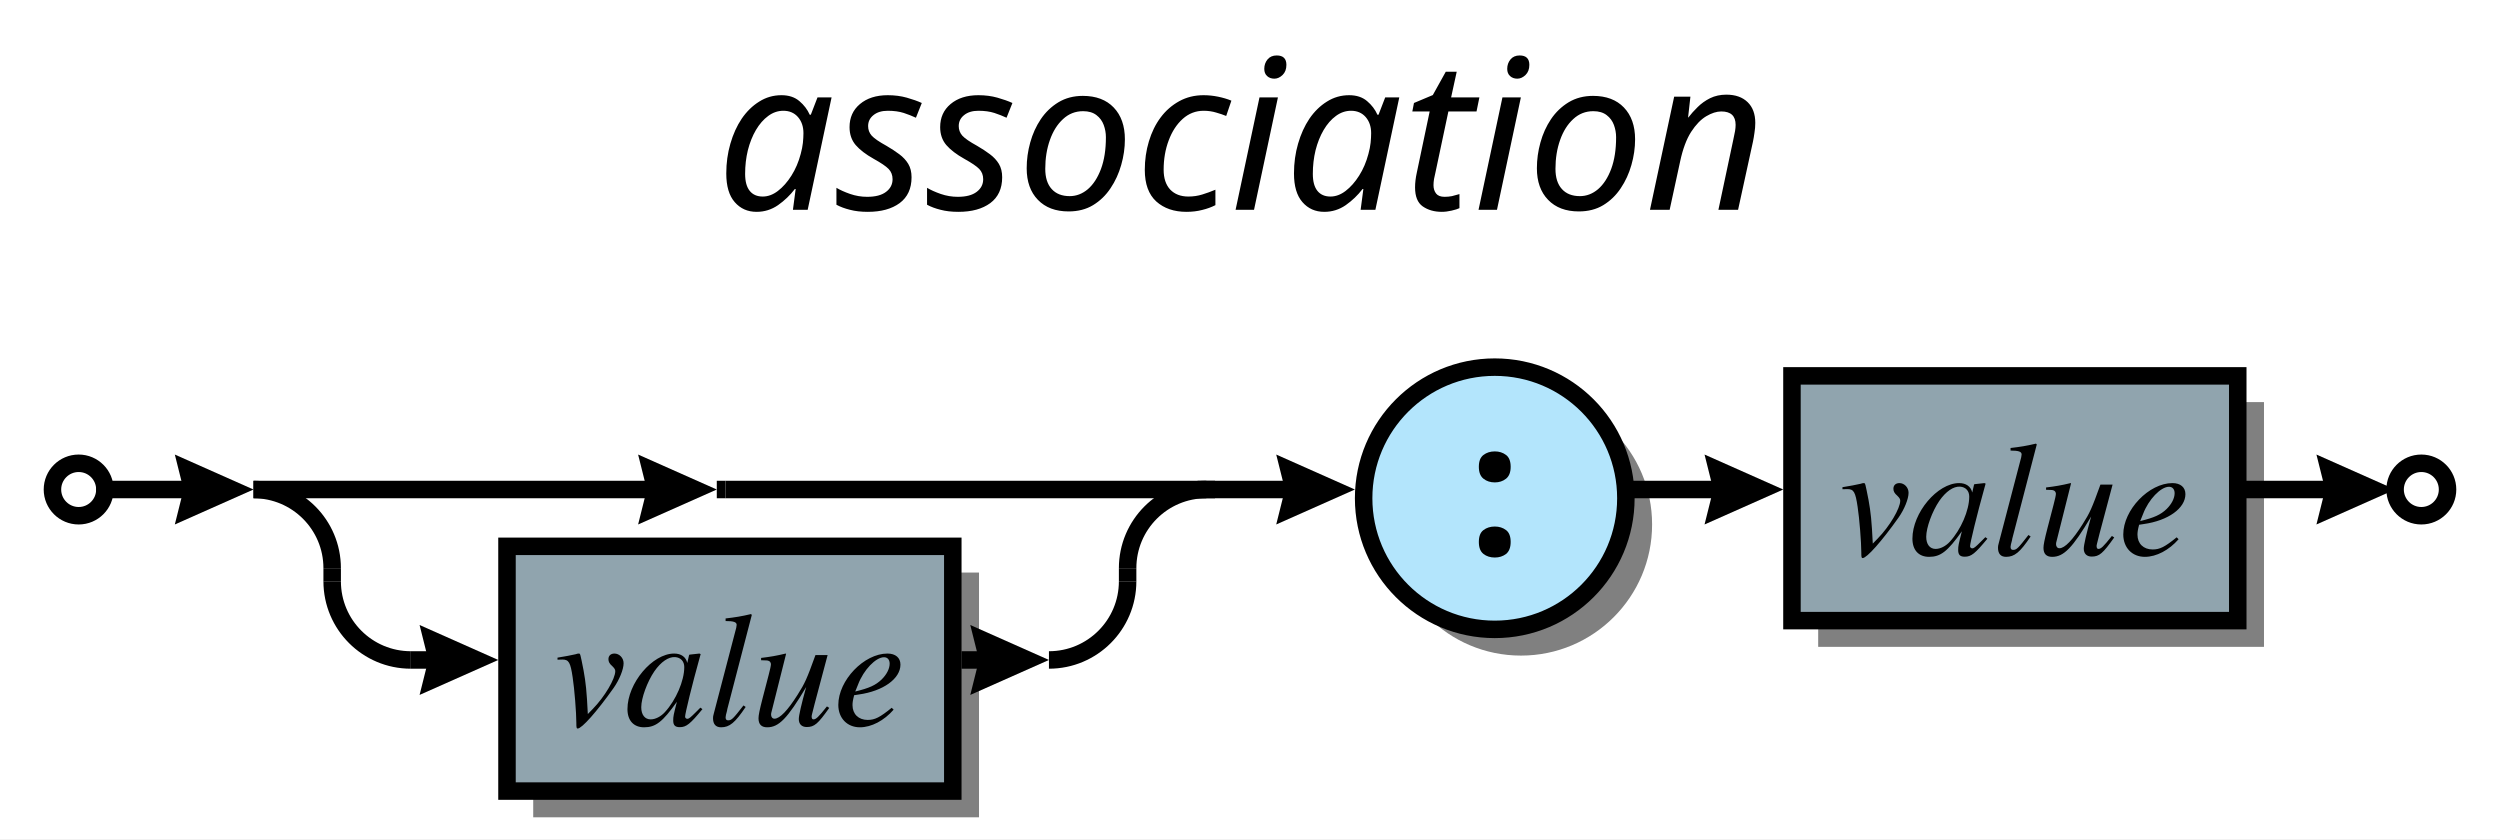
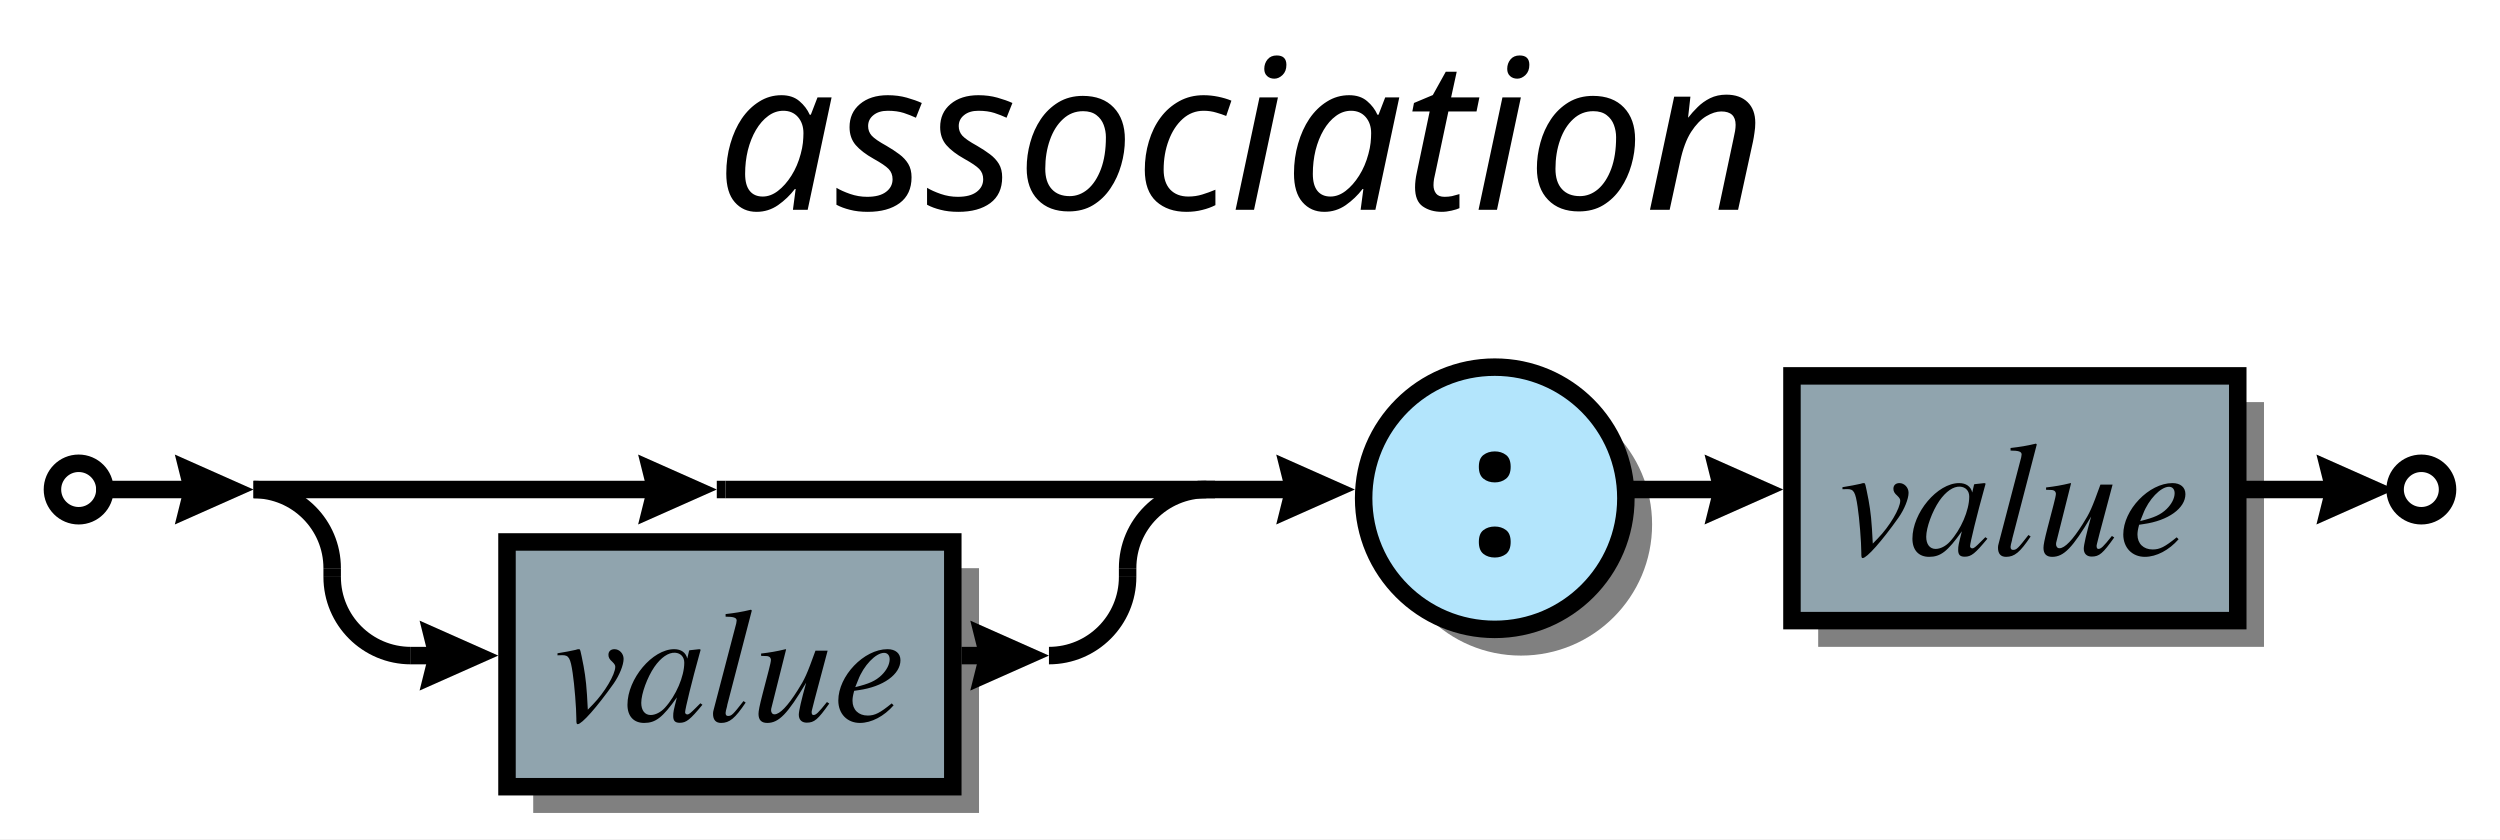
<svg xmlns="http://www.w3.org/2000/svg" xml:space="preserve" width="286" height="96" version="1.1">
  <style type="text/css">

+ .box_font {fill:#000000; text-anchor:middle;
+     font-family:Times; font-size:14pt; font-weight:normal; font-style:italic;}
+ .charclass_font {fill:#000000; text-anchor:middle;
+     font-family:Sans; font-size:16pt; font-weight:bold; font-style:normal;}
+ .title_font {fill:#000000; text-anchor:middle;
+     font-family:Sans; font-size:18pt; font-weight:normal; font-style:italic;}
.bubble_font {fill:#000000; text-anchor:middle;
    font-family:Sans; font-size:14pt; font-weight:bold; font-style:normal;}
- .title_font {fill:#000000; text-anchor:middle;
-     font-family:Sans; font-size:18pt; font-weight:normal; font-style:italic;}
.token_font {fill:#000000; text-anchor:middle;
    font-family:Sans; font-size:16pt; font-weight:bold; font-style:normal;}
- .charclass_font {fill:#000000; text-anchor:middle;
-     font-family:Sans; font-size:16pt; font-weight:bold; font-style:normal;}
- .box_font {fill:#000000; text-anchor:middle;
-     font-family:Times; font-size:14pt; font-weight:normal; font-style:italic;}
.label {fill:#000;
  text-anchor:middle;
  font-size:16pt; font-weight:bold; font-family:Sans;}
.link {fill: #0D47A1;}
.link:hover {fill: #0D47A1; text-decoration:underline;}
.link:visited {fill: #4A148C;}

</style>
  <defs>
    <marker id="arrow" markerWidth="5" markerHeight="4" refX="2.5" refY="2" orient="auto" markerUnits="strokeWidth">
      <path d="M0,0 L0.5,2 L0,4 L4.5,2 z" fill="#000000" />
    </marker>
  </defs>
  <rect width="100%" height="100%" fill="white" />
-   <rect x="61.0" y="65.5" width="51.0" height="28.0" fill-opacity="0.498" stroke="none" fill="#000000" />
-   <circle cx="174.0" cy="60.0" r="15.0" fill-opacity="0.498" stroke="none" fill="#000000" />
-   <rect x="208.0" y="46.0" width="51.0" height="28.0" fill-opacity="0.498" stroke="none" fill="#000000" />
-   <circle cx="9.0" cy="56.0" r="3.0" stroke-width="2" stroke="#000000" fill="#FFFFFF" />
-   <line x1="82.0" y1="56.0" x2="83.0" y2="56.0" stroke-width="2" stroke="#000000" />
-   <rect x="58.0" y="62.5" width="51.0" height="28.0" stroke-width="2" stroke="#000000" fill="#90A4AE" />
-   <text class="box_font" x="83.5" y="83.0">value</text>
-   <line x1="29.0" y1="56.0" x2="78.0" y2="56.0" stroke-width="2" stroke="#000000" marker-end="url(#arrow)" />
-   <line x1="83.0" y1="56.0" x2="139.0" y2="56.0" stroke-width="2" stroke="#000000" />
-   <path d="M38.0,65.0 A9.0,9.0 0 0,0 29.0,56.0" stroke-width="2" stroke="#000000" fill="none" />
-   <line x1="47.0" y1="75.5" x2="53.0" y2="75.5" stroke-width="2" stroke="#000000" marker-end="url(#arrow)" />
-   <line x1="110.0" y1="75.5" x2="116.0" y2="75.5" stroke-width="2" stroke="#000000" marker-end="url(#arrow)" />
-   <path d="M38.0,66.5 A9.0,9.0 0 0,0 47.0,75.5" stroke-width="2" stroke="#000000" fill="none" />
-   <path d="M120.0,75.5 A9.0,9.0 0 0,0 129.0,66.5" stroke-width="2" stroke="#000000" fill="none" />
-   <path d="M138.0,56.0 A9.0,9.0 0 0,0 129.0,65.0" stroke-width="2" stroke="#000000" fill="none" />
-   <line x1="38.0" y1="66.5" x2="38.0" y2="65.0" stroke-width="2" stroke="#000000" />
-   <line x1="129.0" y1="66.5" x2="129.0" y2="65.0" stroke-width="2" stroke="#000000" />
-   <circle cx="171.0" cy="57.0" r="15.0" stroke-width="2" stroke="#000000" fill="#B3E5FC" />
+   <rect x="61.0" y="65.0" width="51.0" height="28.0" stroke="none" fill-opacity="0.498" fill="#000000" />
+   <circle cx="174.0" cy="60.0" r="15.0" stroke="none" fill-opacity="0.498" fill="#000000" />
+   <rect x="208.0" y="46.0" width="51.0" height="28.0" stroke="none" fill-opacity="0.498" fill="#000000" />
+   <circle cx="9" cy="56.0" r="3" stroke="#000000" stroke-width="2" fill="#FFFFFF" />
+   <line x1="82.0" y1="56.0" x2="83.0" y2="56.0" stroke="#000000" stroke-width="2" />
+   <rect x="58.0" y="62.0" width="51.0" height="28.0" stroke="#000000" stroke-width="2" fill="#90A4AE" />
+   <text class="box_font" x="83.5" y="82.5">value</text>
+   <line x1="29" y1="56.0" x2="78.0" y2="56.0" stroke="#000000" stroke-width="2" marker-end="url(#arrow)" />
+   <line x1="83.0" y1="56.0" x2="139.0" y2="56.0" stroke="#000000" stroke-width="2" />
+   <path d="M38.0,65.0 A9,9 0 0,0 29.0,56.0" stroke="#000000" stroke-width="2" fill="none" />
+   <line x1="47" y1="75.0" x2="53.0" y2="75.0" stroke="#000000" stroke-width="2" marker-end="url(#arrow)" />
+   <line x1="110.0" y1="75.0" x2="116.0" y2="75.0" stroke="#000000" stroke-width="2" marker-end="url(#arrow)" />
+   <path d="M38.0,66.0 A9,9 0 0,0 47.0,75.0" stroke="#000000" stroke-width="2" fill="none" />
+   <path d="M120.0,75.0 A9.0,9.0 0 0,0 129.0,66.0" stroke="#000000" stroke-width="2" fill="none" />
+   <path d="M138.0,56.0 A9.0,9.0 0 0,0 129.0,65.0" stroke="#000000" stroke-width="2" fill="none" />
+   <line x1="38" y1="66.0" x2="38" y2="65.0" stroke="#000000" stroke-width="2" />
+   <line x1="129.0" y1="66.0" x2="129.0" y2="65.0" stroke="#000000" stroke-width="2" />
+   <circle cx="171.0" cy="57.0" r="15.0" stroke="#000000" stroke-width="2" fill="#B3E5FC" />
  <text class="token_font" x="171.0" y="63.5">:</text>
-   <line x1="137.0" y1="56.0" x2="151.0" y2="56.0" stroke-width="2" stroke="#000000" marker-end="url(#arrow)" />
-   <rect x="205.0" y="43.0" width="51.0" height="28.0" stroke-width="2" stroke="#000000" fill="#90A4AE" />
+   <line x1="137.0" y1="56.0" x2="151.0" y2="56.0" stroke="#000000" stroke-width="2" marker-end="url(#arrow)" />
+   <rect x="205.0" y="43.0" width="51.0" height="28.0" stroke="#000000" stroke-width="2" fill="#90A4AE" />
  <text class="box_font" x="230.5" y="63.5">value</text>
-   <line x1="186.0" y1="56.0" x2="200.0" y2="56.0" stroke-width="2" stroke="#000000" marker-end="url(#arrow)" />
-   <line x1="11.0" y1="56.0" x2="25.0" y2="56.0" stroke-width="2" stroke="#000000" marker-end="url(#arrow)" />
-   <circle cx="277.0" cy="56.0" r="3.0" stroke-width="2" stroke="#000000" fill="#FFFFFF" />
-   <line x1="256.0" y1="56.0" x2="270.0" y2="56.0" stroke-width="2" stroke="#000000" marker-end="url(#arrow)" />
+   <line x1="186.0" y1="56.0" x2="200.0" y2="56.0" stroke="#000000" stroke-width="2" marker-end="url(#arrow)" />
+   <line x1="11" y1="56.0" x2="25.0" y2="56.0" stroke="#000000" stroke-width="2" marker-end="url(#arrow)" />
+   <circle cx="277.0" cy="56.0" r="3.0" stroke="#000000" stroke-width="2" fill="#FFFFFF" />
+   <line x1="256.0" y1="56.0" x2="270.0" y2="56.0" stroke="#000000" stroke-width="2" marker-end="url(#arrow)" />
  <text class="title_font" x="142.0" y="24.0">association</text>
</svg>
